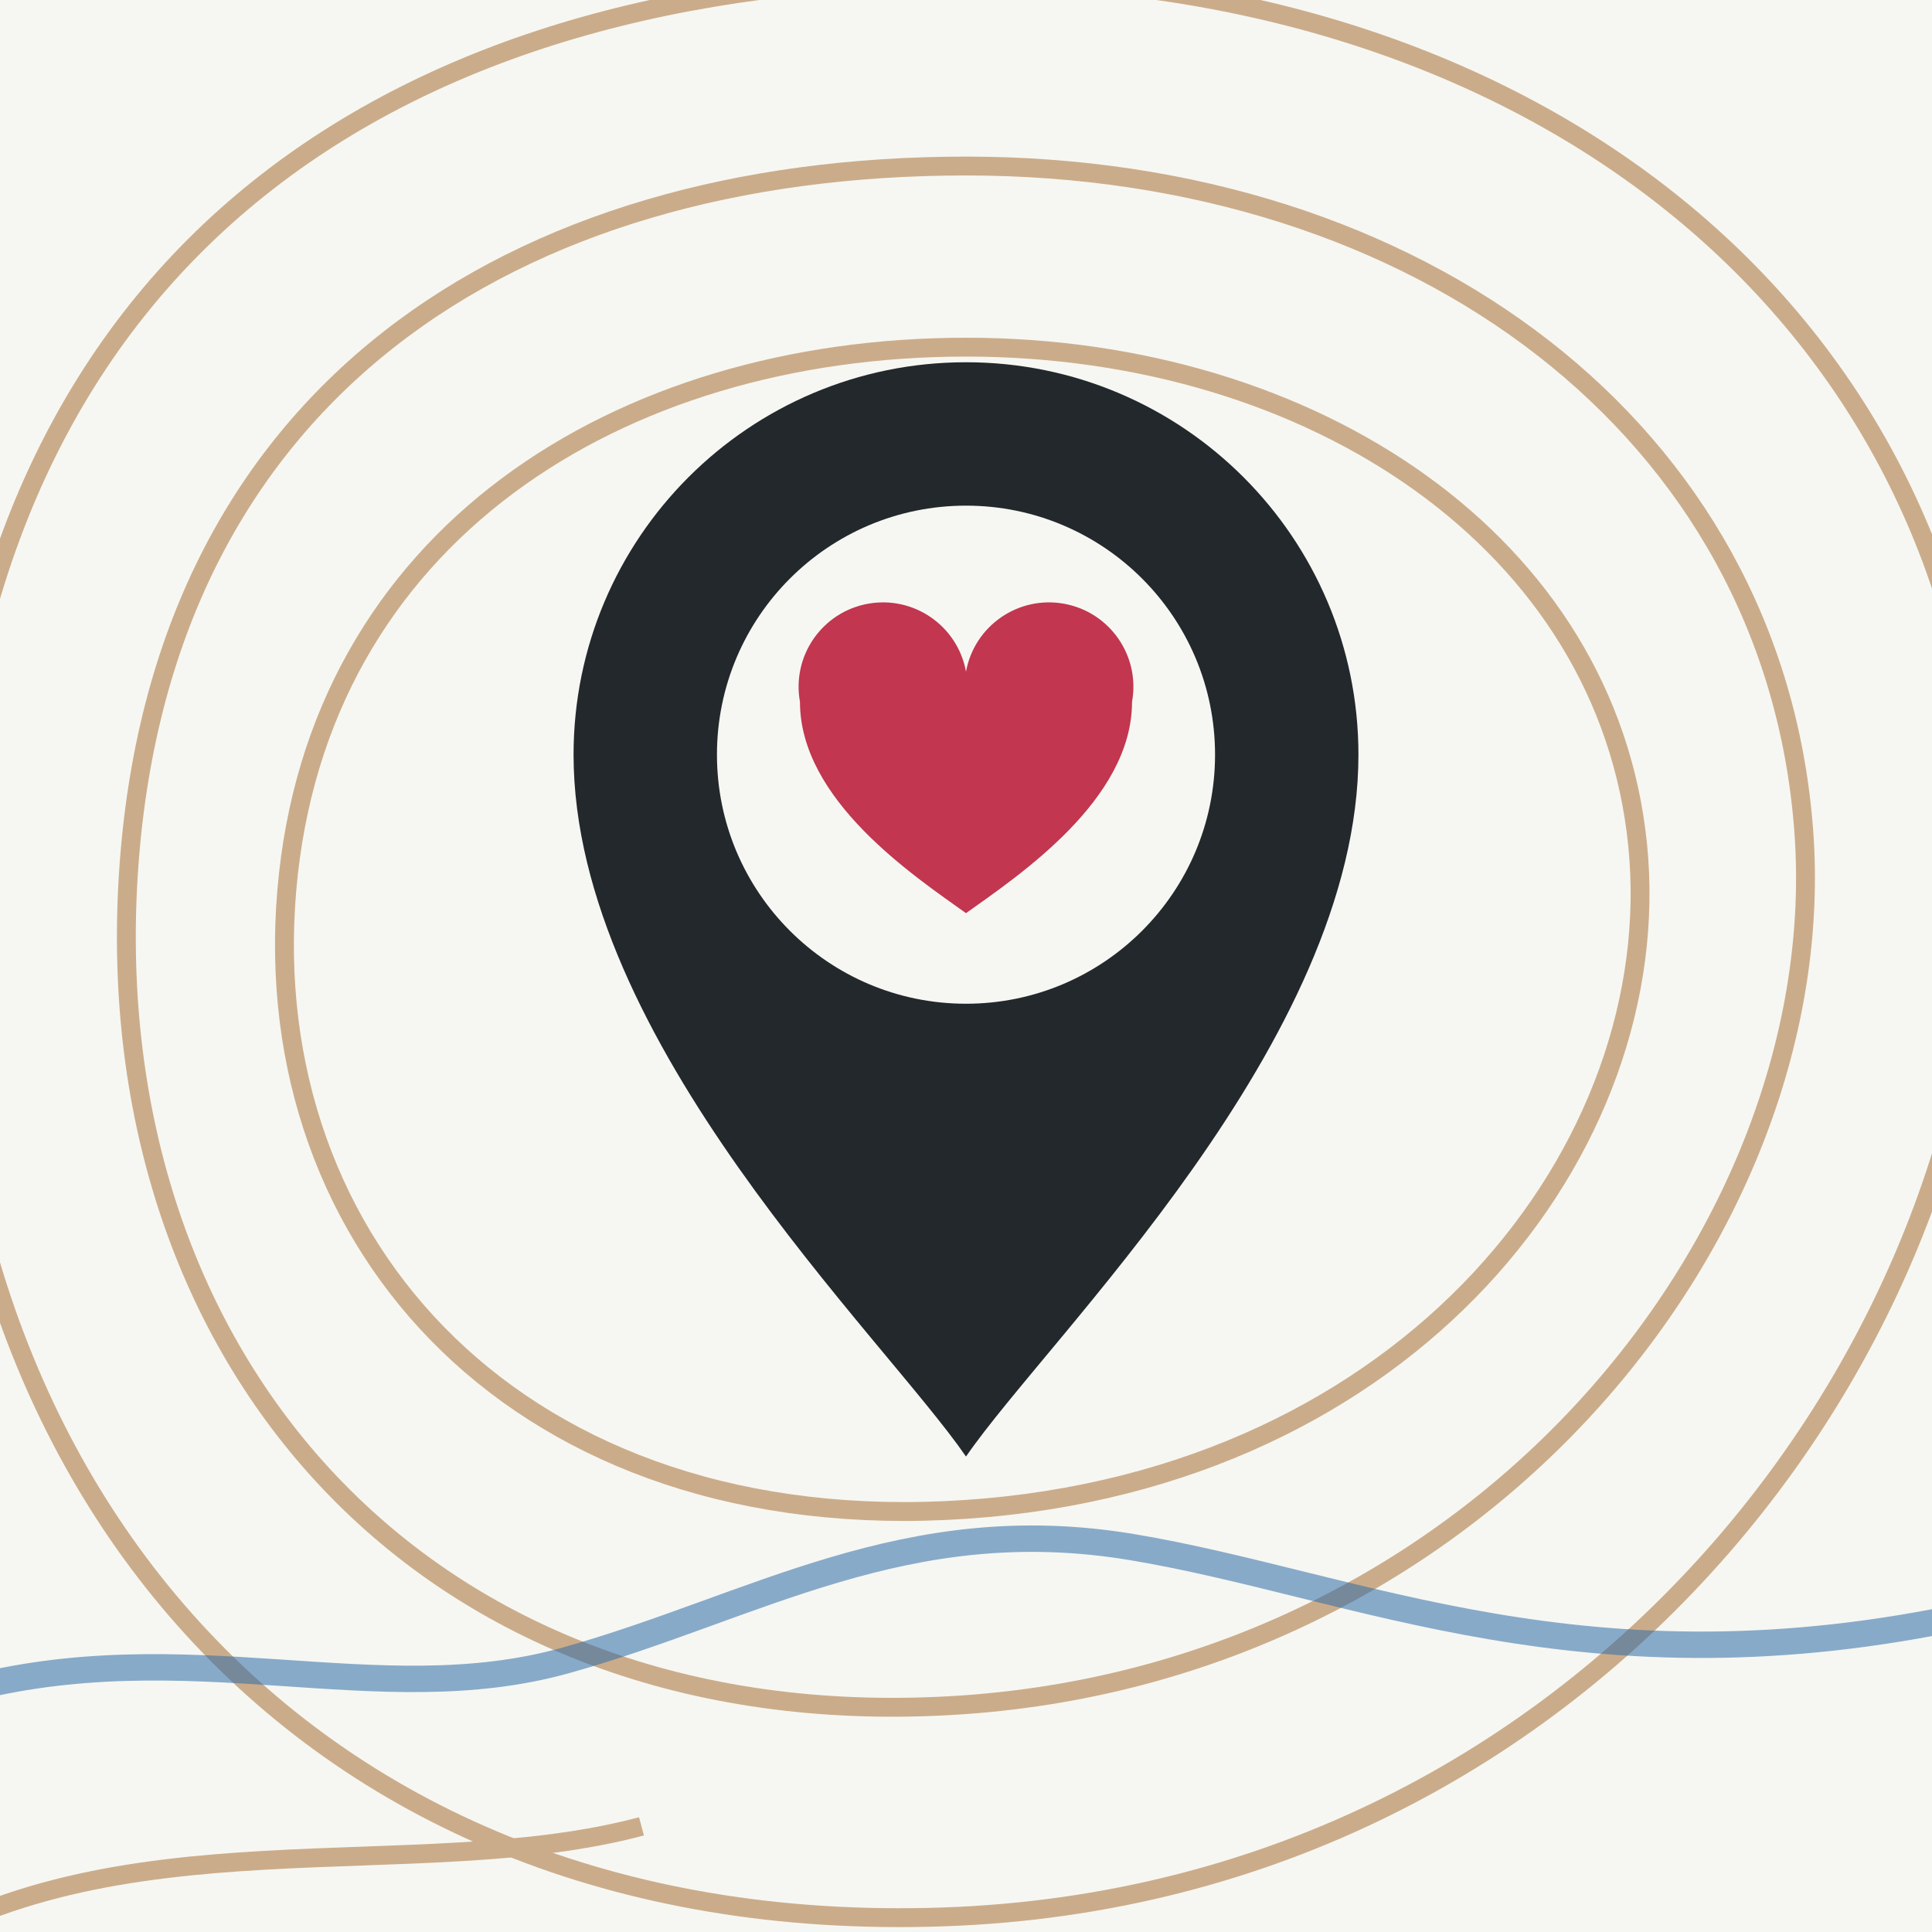
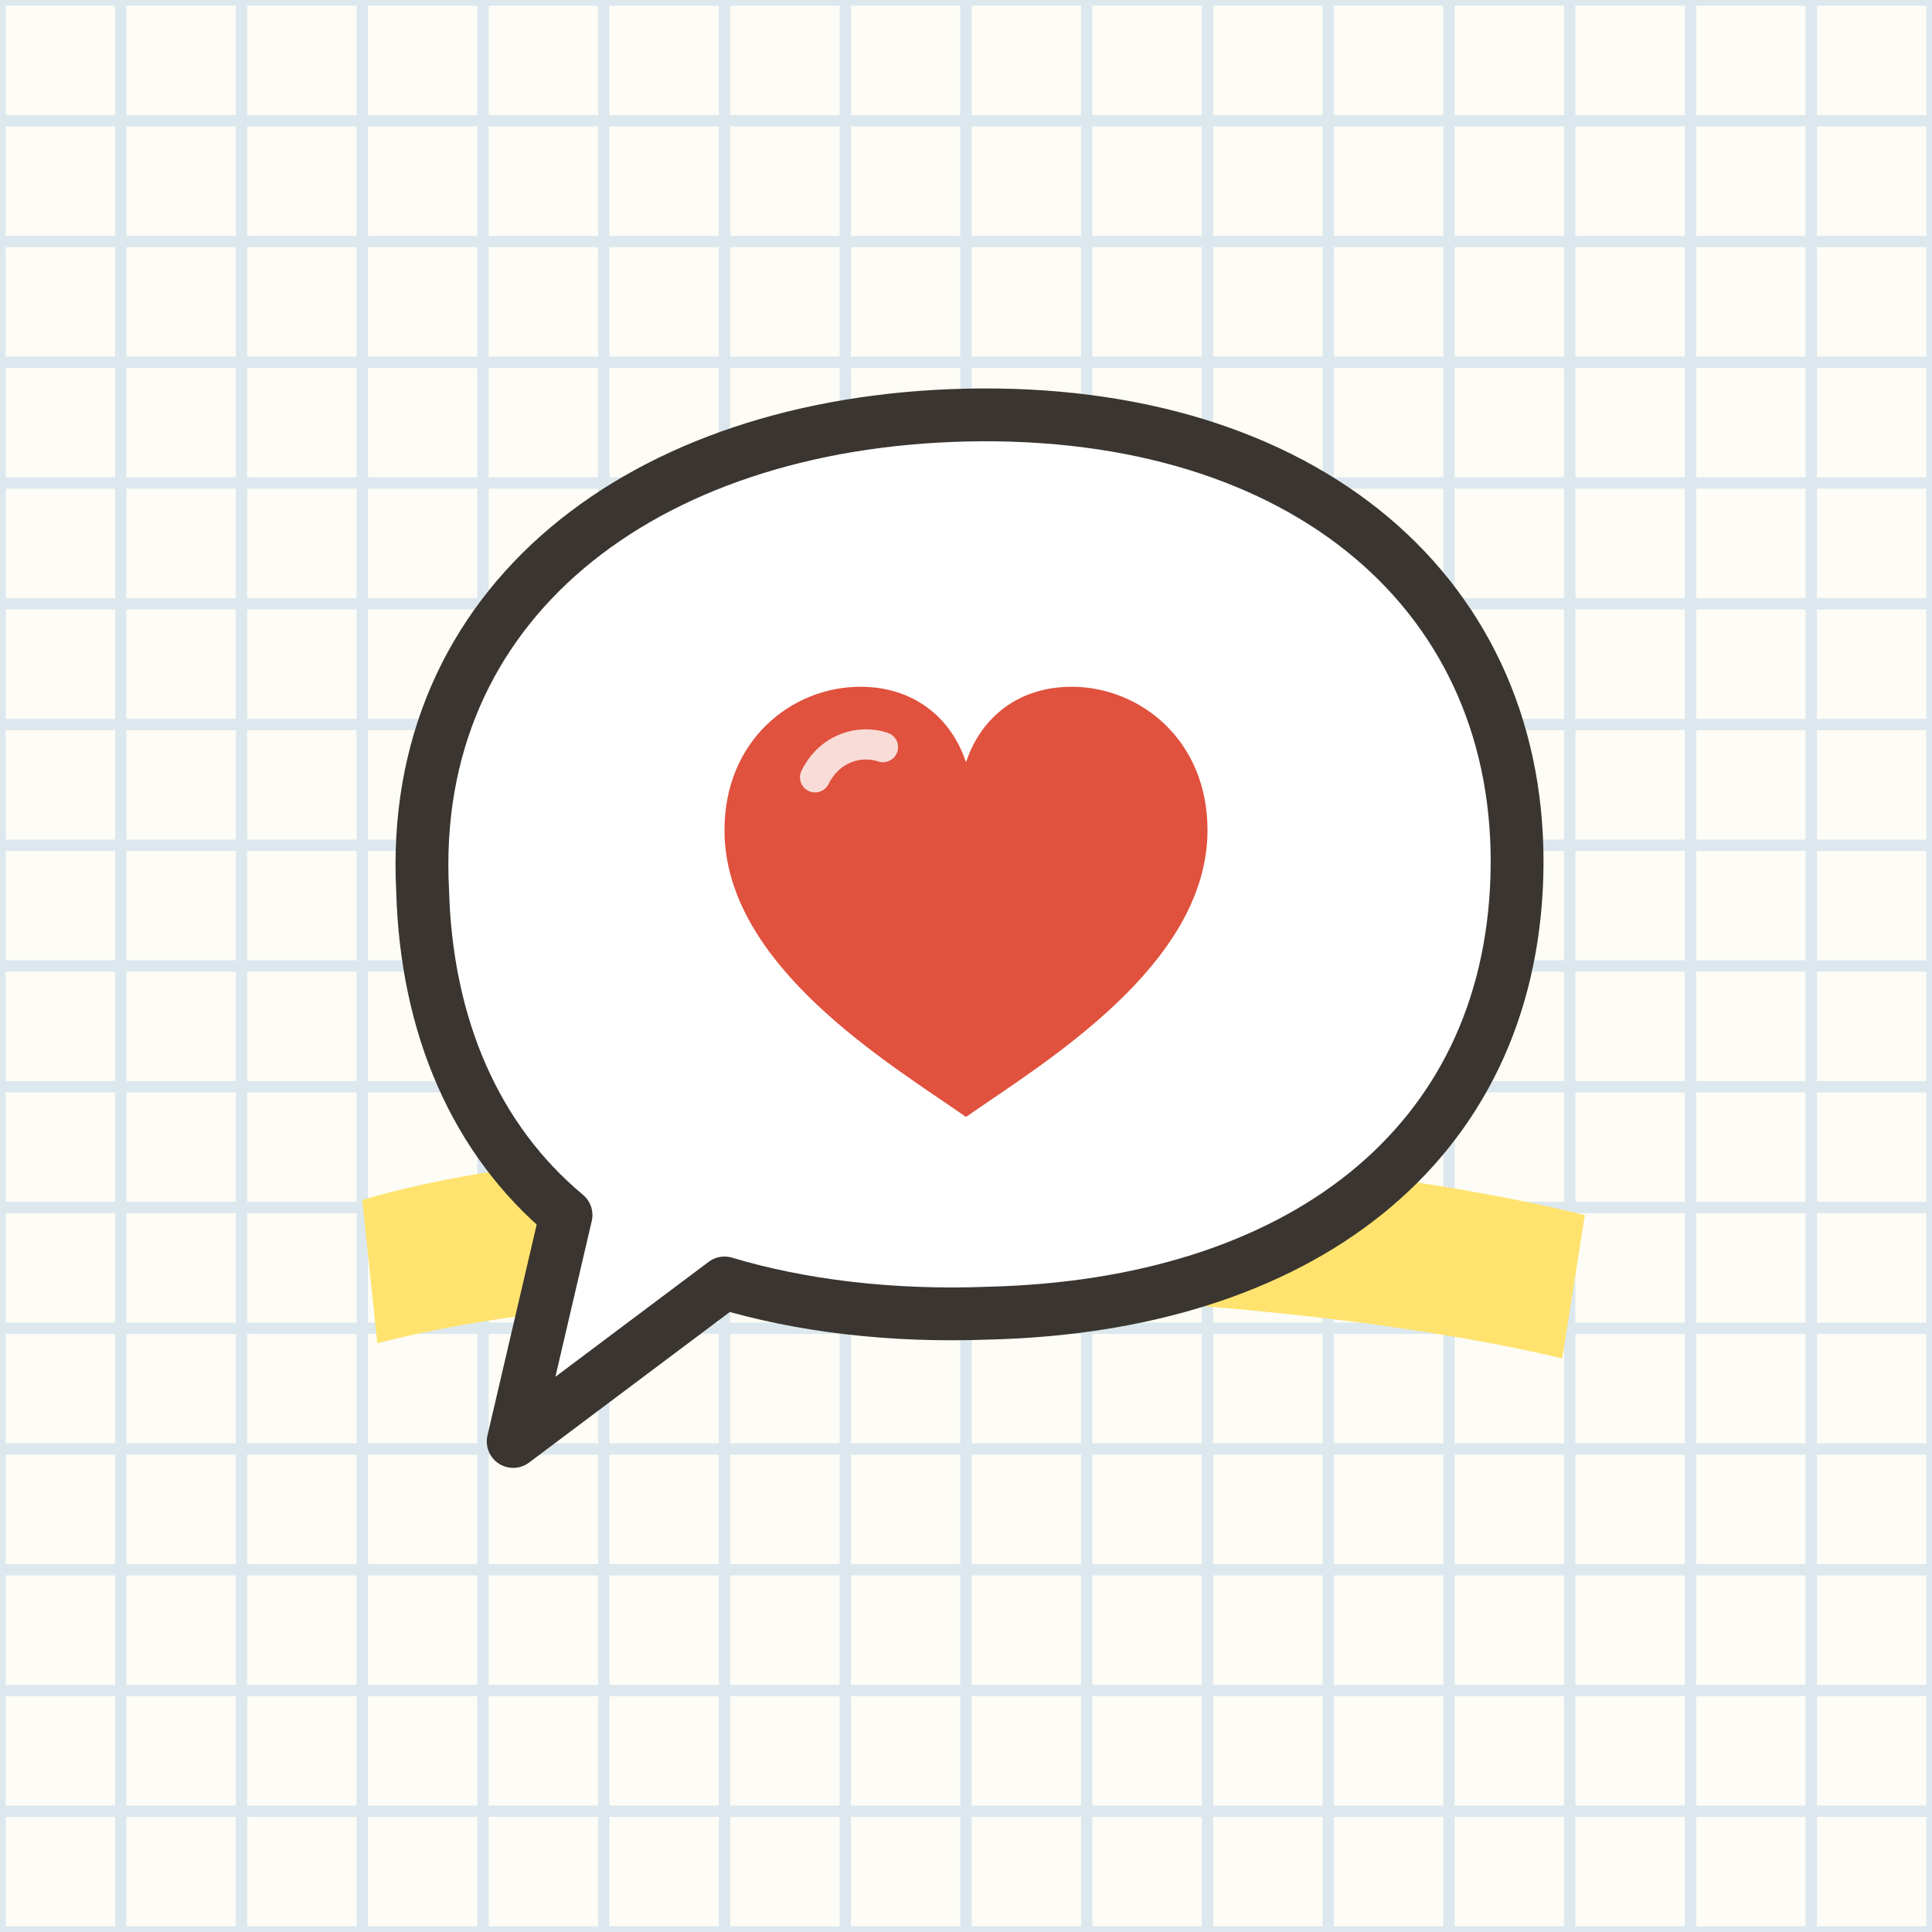
<svg xmlns="http://www.w3.org/2000/svg" viewBox="0 0 512 512">
  <defs>
    <clipPath id="c">
      <rect width="512" height="512" />
    </clipPath>
  </defs>
  <g clip-path="url(#c)">
-     <rect width="512" height="512" fill="#F6F7F2" />
-     <g fill="none" stroke="#B98B5E" stroke-width="5" opacity=".7">
-       <path d="M256 92c92 0 170 52 178 132s-60 168-178 176S68 330 76 236 164 92 256 92z" />
-       <path d="M256 44c120 0 214 70 222 176S392 444 252 452 26 360 34 232 136 44 256 44z" />
-       <path d="M256 -6c150 0 262 88 270 222s-102 286-276 292S-24 386-14 226 106-6 256-6z" />
-       <path d="M-30 520c60-40 140-20 200-36" />
+     <rect width="512" height="512" fill="#FDFCF6" />
+     <g stroke="#DCE8EE" stroke-width="3">
+       <path d="M0 0V512" />
+       <path d="M32 0V512" />
+       <path d="M64 0V512" />
+       <path d="M96 0V512" />
+       <path d="M128 0V512" />
+       <path d="M160 0V512" />
+       <path d="M192 0V512" />
+       <path d="M224 0V512" />
+       <path d="M256 0V512" />
+       <path d="M288 0V512" />
+       <path d="M320 0V512" />
+       <path d="M352 0V512" />
+       <path d="M384 0V512" />
+       <path d="M416 0V512" />
+       <path d="M448 0V512" />
+       <path d="M480 0V512" />
+       <path d="M512 0V512" />
+       <path d="M0 0H512" />
+       <path d="M0 32H512" />
+       <path d="M0 64H512" />
+       <path d="M0 96H512" />
+       <path d="M0 128H512" />
+       <path d="M0 160H512" />
+       <path d="M0 192H512" />
+       <path d="M0 224H512" />
+       <path d="M0 256H512" />
+       <path d="M0 288H512" />
+       <path d="M0 320H512" />
+       <path d="M0 352H512" />
+       <path d="M0 384H512" />
+       <path d="M0 416H512" />
+       <path d="M0 448H512" />
+       <path d="M0 480H512" />
+       <path d="M0 512H512" />
    </g>
-     <g fill="none" stroke="#2D6BA8" stroke-width="7" opacity=".55" stroke-linecap="round">
-       <path d="M-10 448c60-16 110 6 160-8s90-40 150-30 120 40 222 18" />
-     </g>
-     <g transform="translate(256 236)">
-       <path d="M0 150C-22 118-104 40-104-36a104 104 0 0 1 208 0C104 40 22 118 0 150z" fill="#23282C" />
-       <circle cx="0" cy="-36" r="66" fill="#F6F7F2" />
-       <path d="M0 6C-14-4-44-24-44-50a22 22 0 0 1 44-8a22 22 0 0 1 44 8C44-24 14-4 0 6z" fill="#C2364F" />
-     </g>
+     <path d="M96 318 C 170 296, 330 300, 420 322 L 414 360 C 330 340, 176 336, 100 356 Z" fill="#FFE36E" />
+     <path d="M112 236 C 108 160, 170 112, 256 110 C 346 108, 404 158, 402 232 C 400 304, 344 346, 262 348 C 236 349, 212 346, 192 340 L 136 382 L 150 322 C 126 302, 113 272, 112 236 Z" fill="#FFFFFF" stroke="#3A3530" stroke-width="14" stroke-linejoin="round" stroke-linecap="round" />
+     <path d="M256 296 C 236 282, 192 256, 192 220 C 192 196, 210 182, 228 182 C 242 182, 252 190, 256 202 C 260 190, 270 182, 284 182 C 302 182, 320 196, 320 220 C 320 256, 276 282, 256 296 Z" fill="#E0513E" />
+     <path d="M216 206 C 220 198, 228 196, 234 198" fill="none" stroke="#fff" stroke-width="8" stroke-linecap="round" opacity=".8" />
  </g>
</svg>
